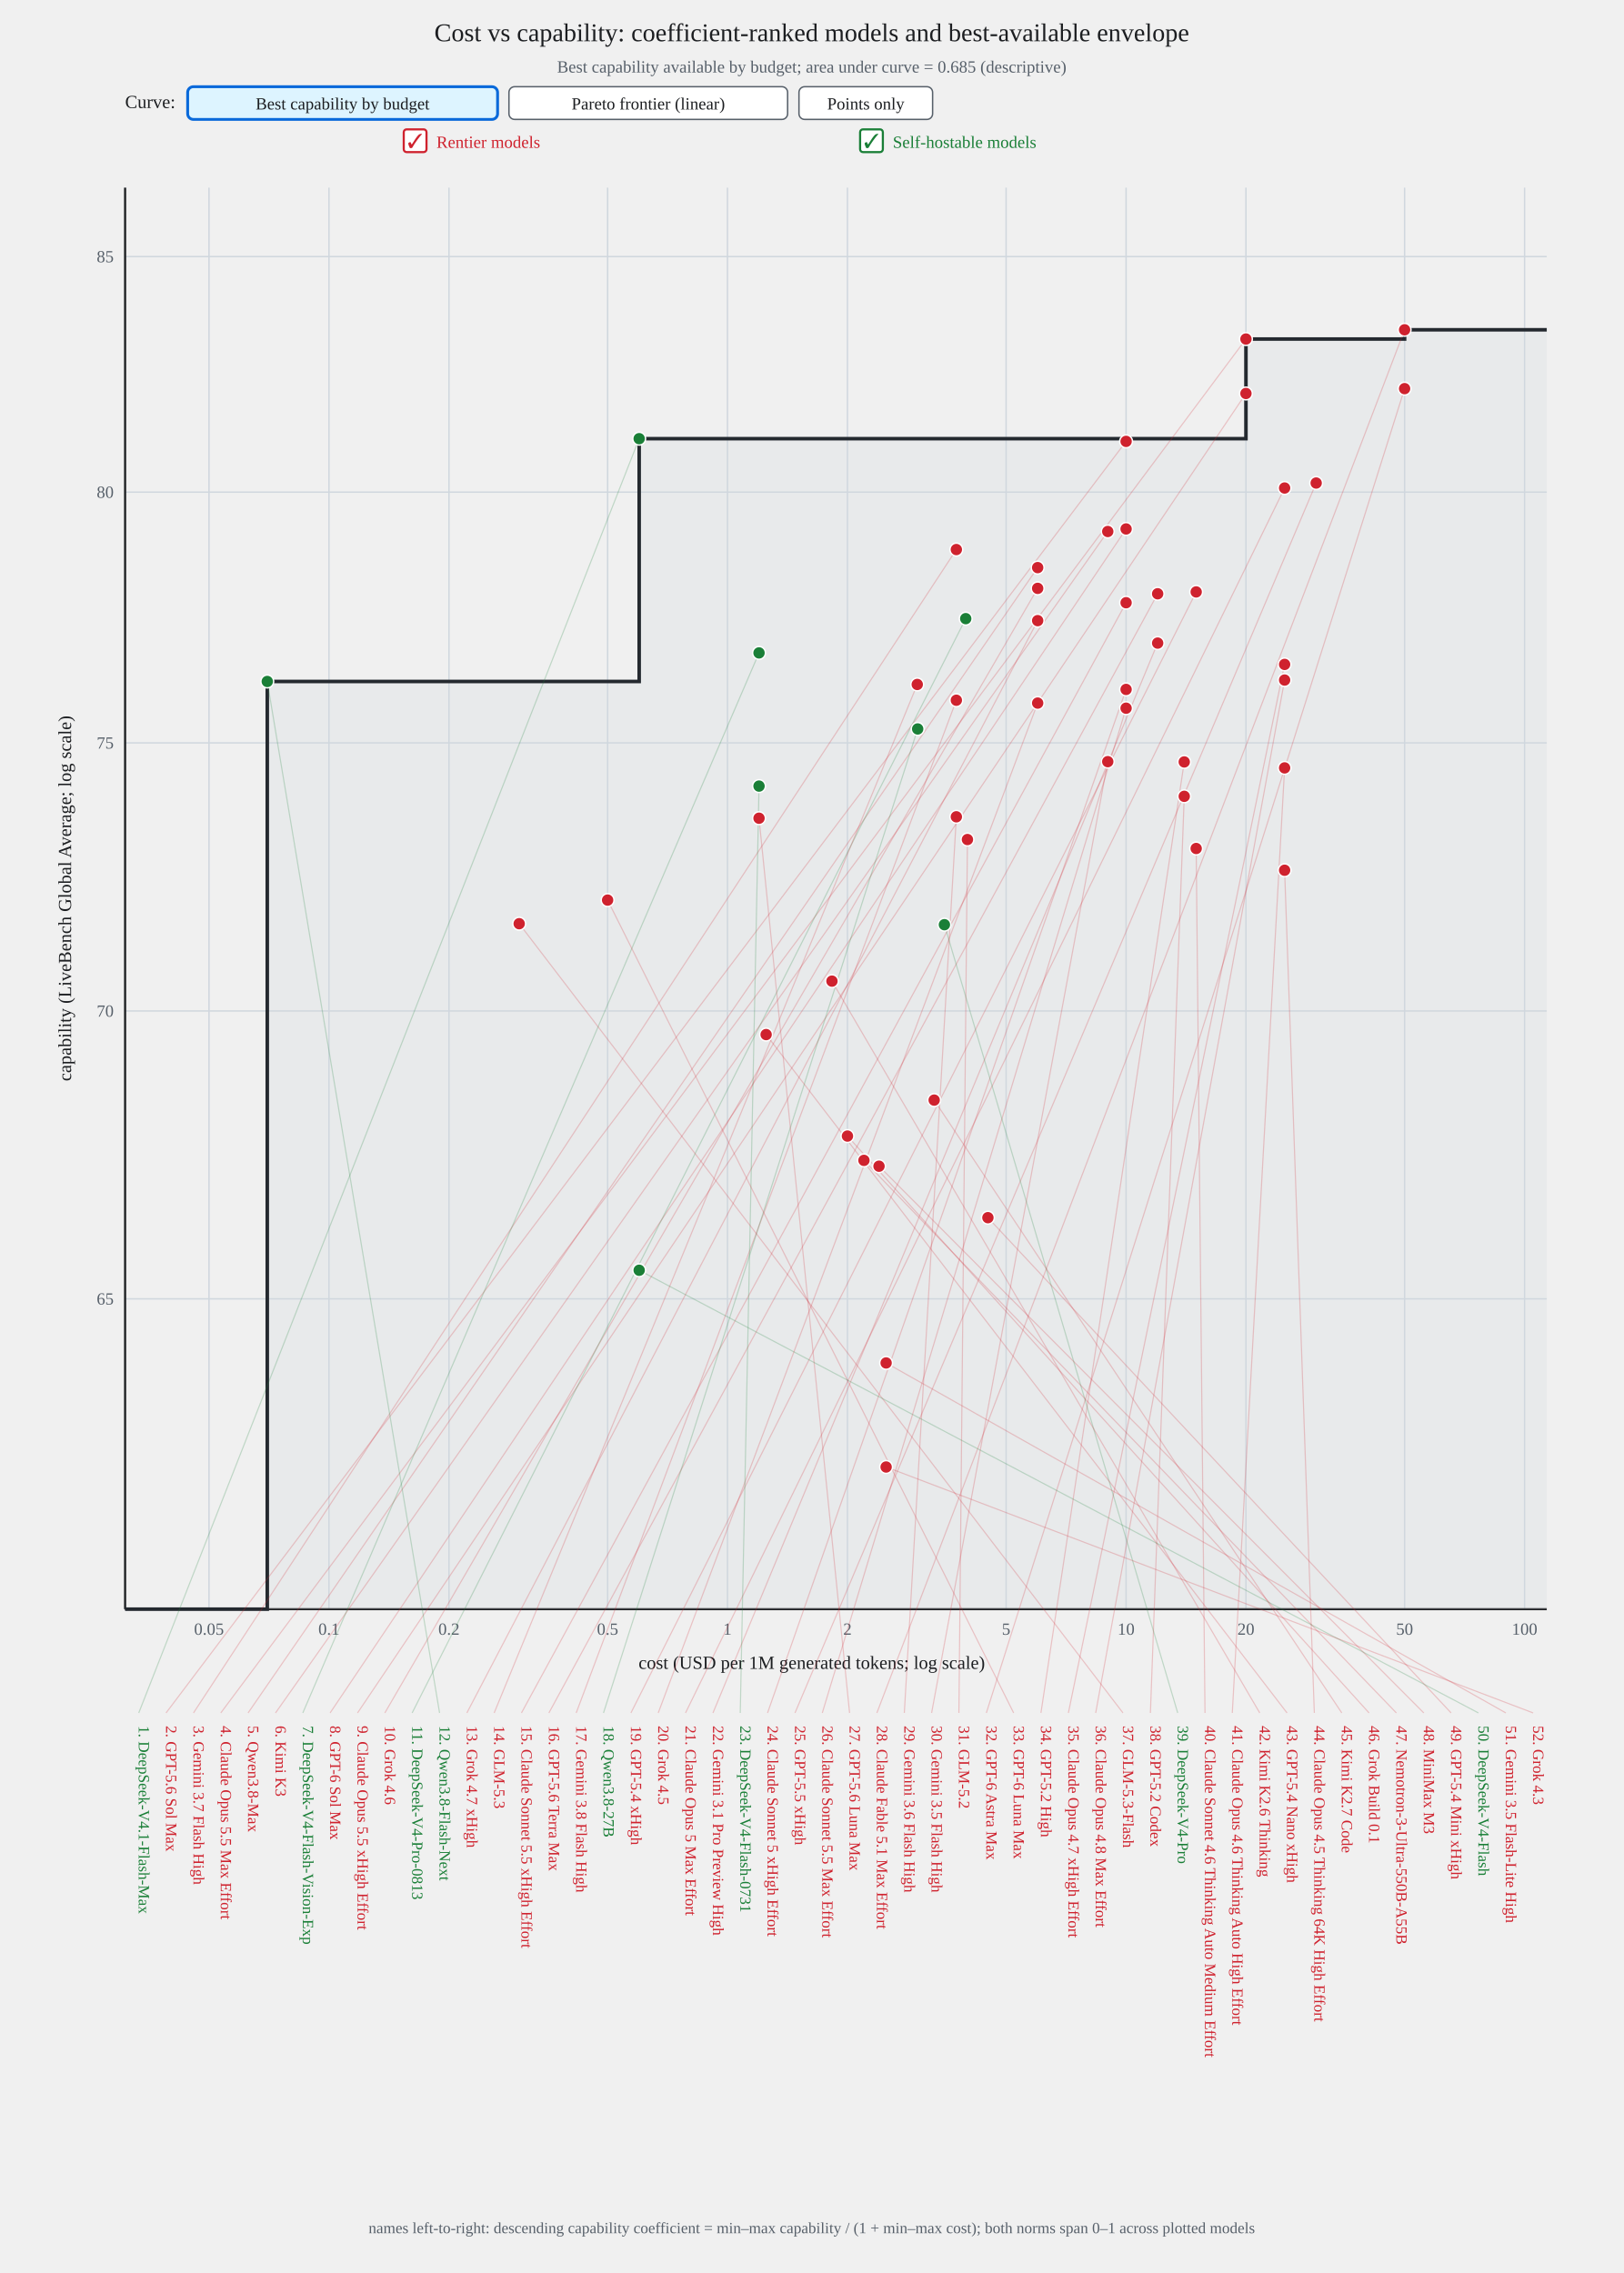
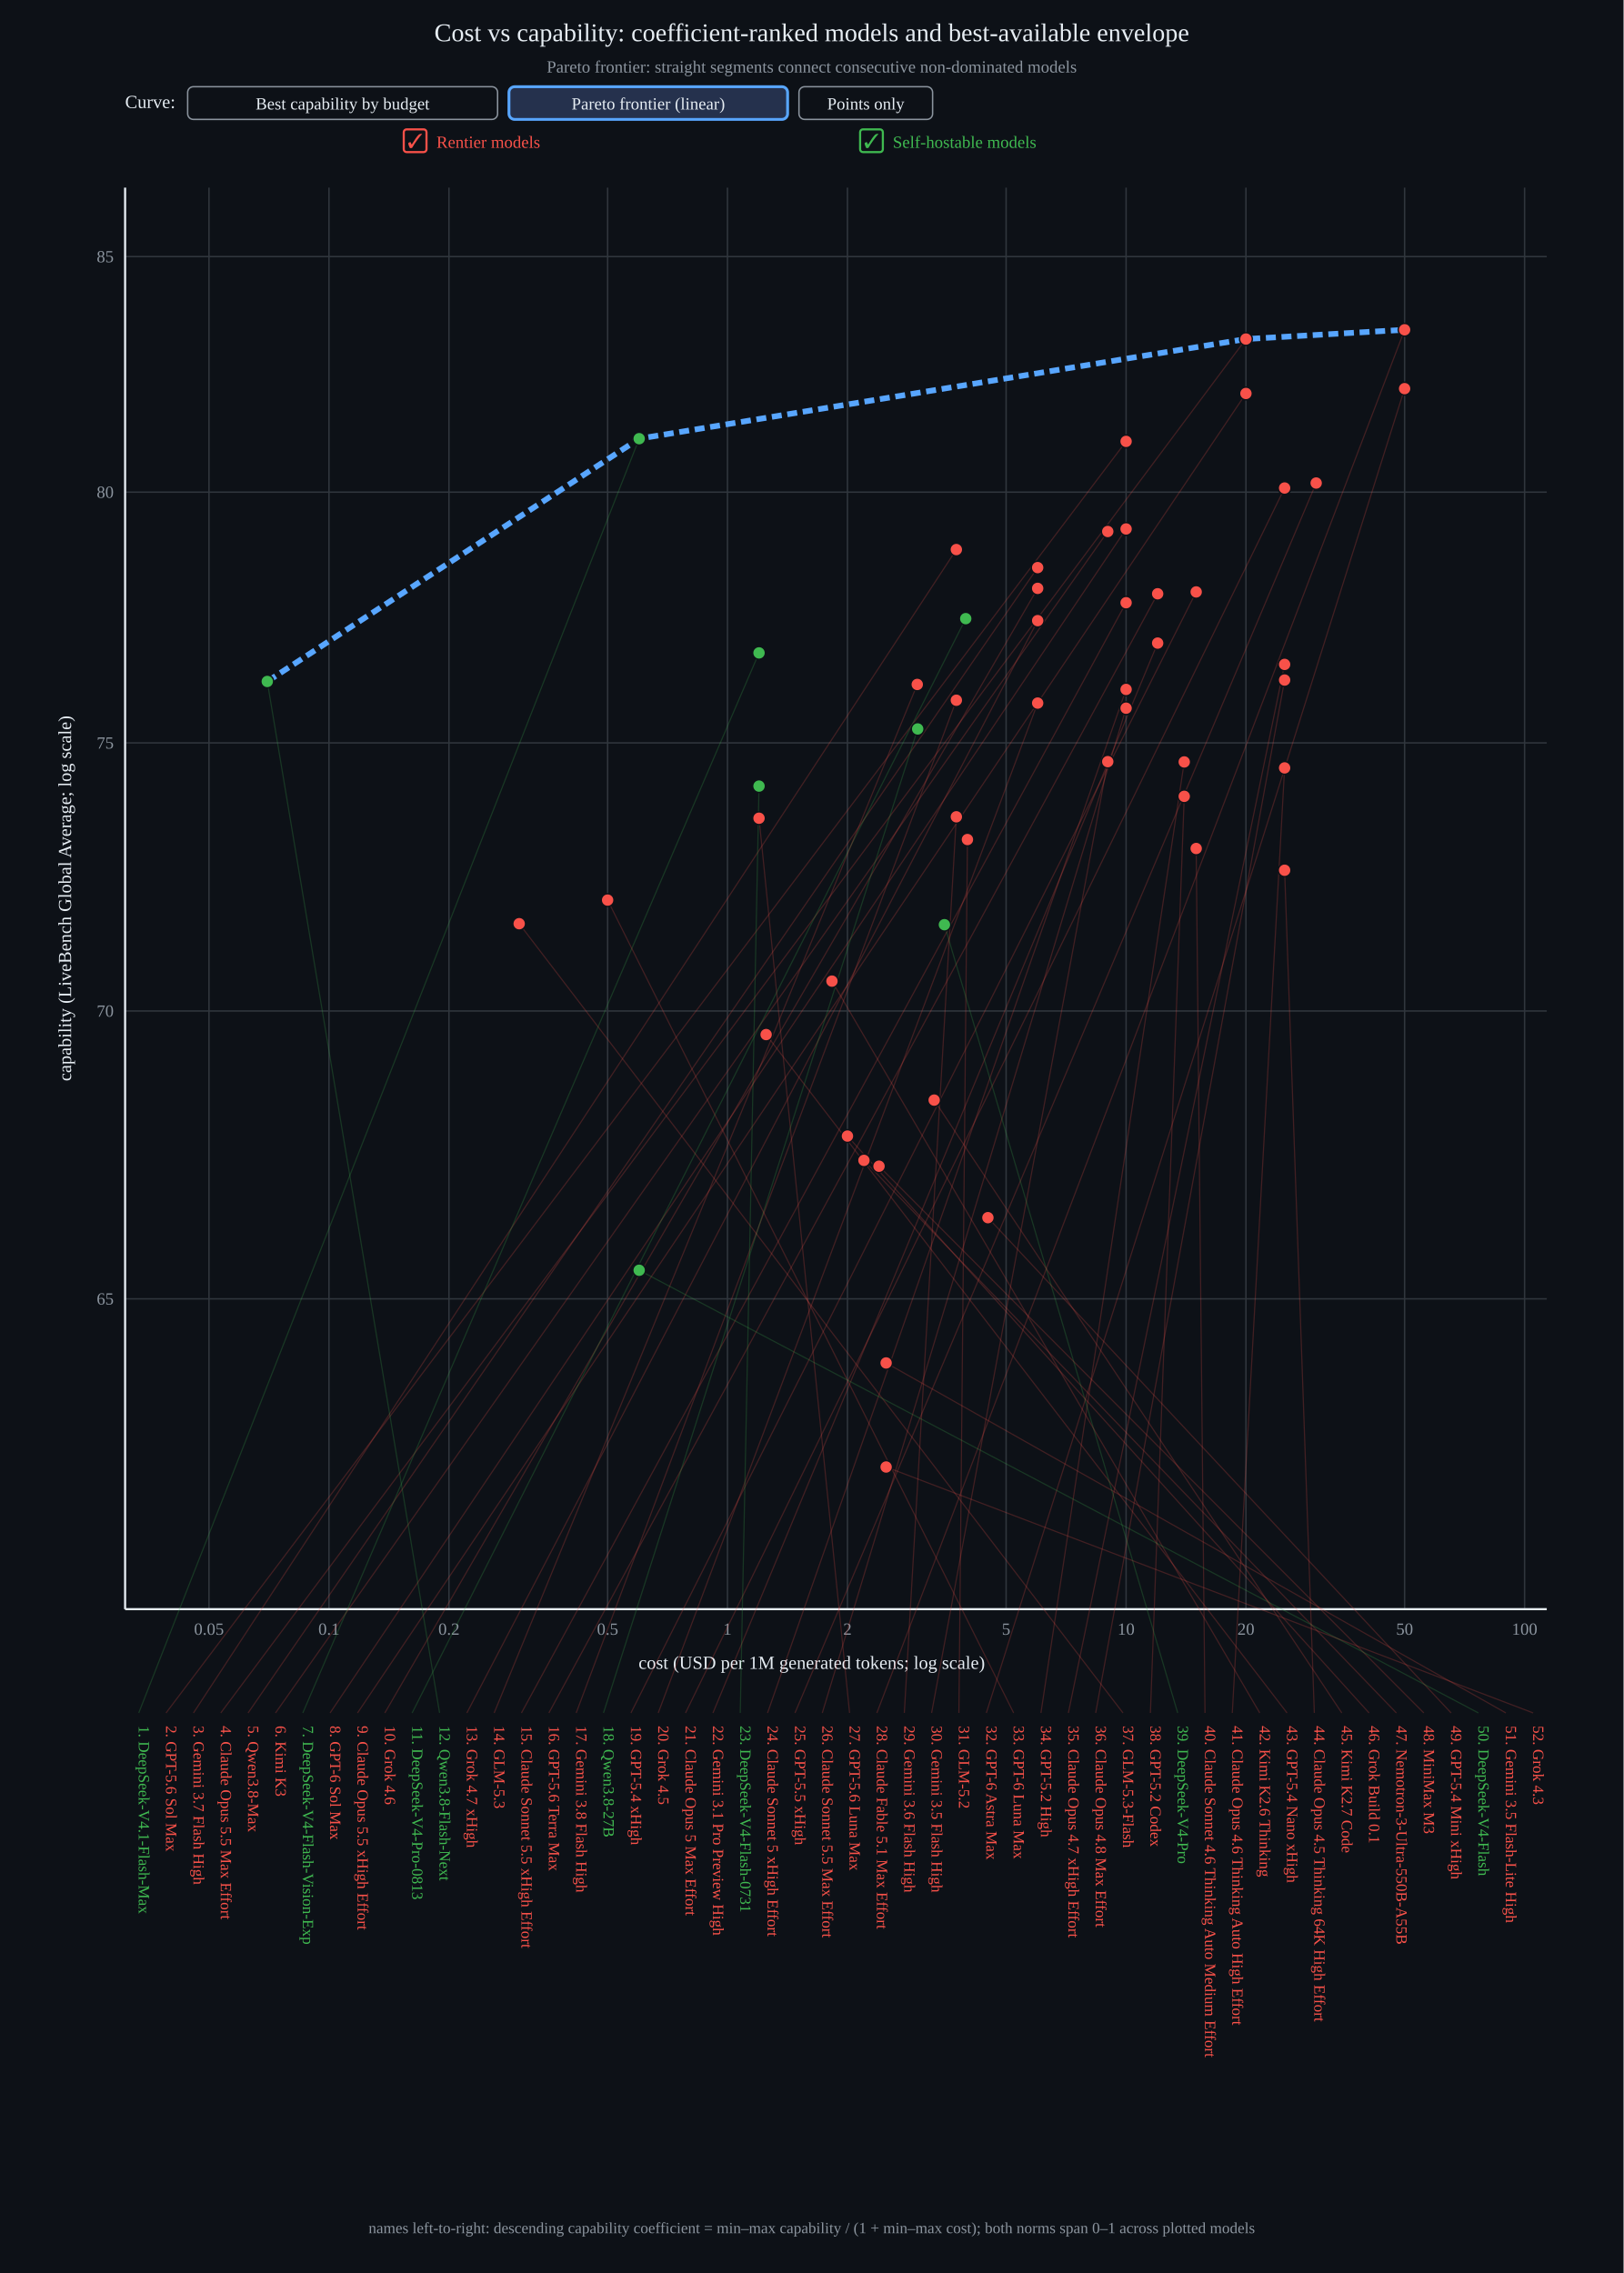
<svg xmlns="http://www.w3.org/2000/svg" viewBox="0 0 1142 1599" width="1142" height="1599" role="img" aria-label="Capability-coefficient-ranked scatter with ROC-style envelope and normalized area">
-   <style>.model{cursor:pointer;outline:none}.model-connector{stroke-width:.8;opacity:.23}.model-hit{stroke:transparent;stroke-width:16;pointer-events:stroke}.model-dot{stroke:#fff;stroke-width:1}.model-rentier .model-connector{stroke:#cf222e}.model-rentier .model-dot{fill:#cf222e}.model-rentier .model-label{fill:#cf222e}.model-open .model-connector{stroke:#1a7f37}.model-open .model-dot{fill:#1a7f37}.model-open .model-label{fill:#1a7f37}.model:hover .model-connector,.model:focus .model-connector{stroke-width:2.5;opacity:1}.model:hover .model-dot,.model:focus .model-dot{stroke-width:3}.model:hover .model-label,.model:focus .model-label{font-weight:700}.filter-control{cursor:pointer;outline:none}.filter-control:focus .filter-box{stroke:#0969da;stroke-width:2}.curve-control{cursor:pointer;outline:none}.curve-button{fill:#fff;stroke:#57606a;stroke-width:1}.curve-control.active .curve-button{fill:#ddf4ff;stroke:#0969da;stroke-width:2}.curve-control:focus .curve-button{stroke:#0969da;stroke-width:2}</style>
-   <text x="571.0" y="29" text-anchor="middle" font-size="18" fill="#1c1e21">Cost vs capability: coefficient-ranked models and best-available envelope</text>
-   <text x="571.0" y="51" text-anchor="middle" font-size="12" fill="#57606a" id="curve-description" data-budget-description="Best capability available by budget; area under curve = 0.685 (descriptive)">Best capability available by budget; area under curve = 0.685 (descriptive)</text>
-   <text x="88" y="76" font-size="13" fill="#1c1e21">Curve:</text>
-   <g id="curve-control-budget-step" class="curve-control active" data-curve="budget-step" role="radio" aria-checked="true" tabindex="0">
+   <rect id="svg-canvas-bg" x="0" y="0" width="1142" height="1599" fill="#0d1117" pointer-events="none" />
+   <style>.model{cursor:pointer;outline:none}.model-connector{stroke-width:.8;opacity:.23}.model-hit{stroke:transparent;stroke-width:16;pointer-events:stroke}.model-dot{stroke:#0d1117;stroke-width:1}.model-rentier .model-connector{stroke:#f85149}.model-rentier .model-dot{fill:#f85149}.model-rentier .model-label{fill:#f85149}.model-open .model-connector{stroke:#3fb950}.model-open .model-dot{fill:#3fb950}.model-open .model-label{fill:#3fb950}.model:hover .model-connector,.model:focus .model-connector{stroke-width:2.5;opacity:1}.model:hover .model-dot,.model:focus .model-dot{stroke-width:3}.model:hover .model-label,.model:focus .model-label{font-weight:700}.filter-control{cursor:pointer;outline:none}.filter-control:focus .filter-box{stroke:#58a6ff;stroke-width:2}.curve-control{cursor:pointer;outline:none}.curve-button{fill:#0d1117;stroke:#8b949e;stroke-width:1}.curve-control.active .curve-button{fill:#25314d;stroke:#58a6ff;stroke-width:2}.curve-control:focus .curve-button{stroke:#58a6ff;stroke-width:2}</style>
+   <text x="571.0" y="29" text-anchor="middle" font-size="18" fill="#e6edf3">Cost vs capability: coefficient-ranked models and best-available envelope</text>
+   <text x="571.0" y="51" text-anchor="middle" font-size="12" fill="#8b949e" id="curve-description" data-budget-description="Best capability available by budget; area under curve = 0.685 (descriptive)">Pareto frontier: straight segments connect consecutive non-dominated models</text>
+   <text x="88" y="76" font-size="13" fill="#e6edf3">Curve:</text>
+   <g id="curve-control-budget-step" class="curve-control" data-curve="budget-step" role="radio" aria-checked="false" tabindex="0">
    <rect class="curve-button" x="132" y="61" width="218" height="23" rx="4" />
-     <text x="241" y="77" text-anchor="middle" font-size="12" fill="#1c1e21">Best capability by budget</text>
-   </g>
-   <g id="curve-control-frontier-linear" class="curve-control" data-curve="frontier-linear" role="radio" aria-checked="false" tabindex="0">
+     <text x="241" y="77" text-anchor="middle" font-size="12" fill="#e6edf3">Best capability by budget</text>
+   </g>
+   <g id="curve-control-frontier-linear" class="curve-control active" data-curve="frontier-linear" role="radio" aria-checked="true" tabindex="0">
    <rect class="curve-button" x="358" y="61" width="196" height="23" rx="4" />
-     <text x="456" y="77" text-anchor="middle" font-size="12" fill="#1c1e21">Pareto frontier (linear)</text>
+     <text x="456" y="77" text-anchor="middle" font-size="12" fill="#e6edf3">Pareto frontier (linear)</text>
  </g>
  <g id="curve-control-none" class="curve-control" data-curve="none" role="radio" aria-checked="false" tabindex="0">
    <rect class="curve-button" x="562" y="61" width="94" height="23" rx="4" />
-     <text x="609" y="77" text-anchor="middle" font-size="12" fill="#1c1e21">Points only</text>
+     <text x="609" y="77" text-anchor="middle" font-size="12" fill="#e6edf3">Points only</text>
  </g>
  <g id="filter-rentier" class="filter-control" data-filter="rentier" role="checkbox" aria-label="Show rentier models" aria-checked="true" tabindex="0">
-     <rect class="filter-box" x="284" y="91" width="16" height="16" rx="2" fill="#fff" stroke="#cf222e" stroke-width="1.5" />
-     <text id="filter-rentier-mark" x="292" y="104" text-anchor="middle" font-size="14" fill="#cf222e">✓</text>
-     <text x="307" y="104" font-size="12" fill="#cf222e">Rentier models</text>
+     <rect class="filter-box" x="284" y="91" width="16" height="16" rx="2" fill="#0d1117" stroke="#f85149" stroke-width="1.5" />
+     <text id="filter-rentier-mark" x="292" y="104" text-anchor="middle" font-size="14" fill="#f85149">✓</text>
+     <text x="307" y="104" font-size="12" fill="#f85149">Rentier models</text>
  </g>
  <g id="filter-open" class="filter-control" data-filter="open" role="checkbox" aria-label="Show open self-hostable models" aria-checked="true" tabindex="0">
-     <rect class="filter-box" x="605" y="91" width="16" height="16" rx="2" fill="#fff" stroke="#1a7f37" stroke-width="1.5" />
-     <text id="filter-open-mark" x="613" y="104" text-anchor="middle" font-size="14" fill="#1a7f37">✓</text>
-     <text x="628" y="104" font-size="12" fill="#1a7f37">Self-hostable models</text>
-   </g>
-   <line x1="147.0" y1="132" x2="147.0" y2="1132" stroke="#d0d7de" stroke-width="1" />
-   <text x="147.0" y="1150" text-anchor="middle" font-size="12" fill="#57606a">0.05</text>
-   <line x1="231.4" y1="132" x2="231.4" y2="1132" stroke="#d0d7de" stroke-width="1" />
-   <text x="231.4" y="1150" text-anchor="middle" font-size="12" fill="#57606a">0.1</text>
-   <line x1="315.8" y1="132" x2="315.8" y2="1132" stroke="#d0d7de" stroke-width="1" />
-   <text x="315.8" y="1150" text-anchor="middle" font-size="12" fill="#57606a">0.2</text>
-   <line x1="427.4" y1="132" x2="427.4" y2="1132" stroke="#d0d7de" stroke-width="1" />
-   <text x="427.4" y="1150" text-anchor="middle" font-size="12" fill="#57606a">0.5</text>
-   <line x1="511.7" y1="132" x2="511.7" y2="1132" stroke="#d0d7de" stroke-width="1" />
-   <text x="511.7" y="1150" text-anchor="middle" font-size="12" fill="#57606a">1</text>
-   <line x1="596.1" y1="132" x2="596.1" y2="1132" stroke="#d0d7de" stroke-width="1" />
-   <text x="596.1" y="1150" text-anchor="middle" font-size="12" fill="#57606a">2</text>
-   <line x1="707.7" y1="132" x2="707.7" y2="1132" stroke="#d0d7de" stroke-width="1" />
-   <text x="707.7" y="1150" text-anchor="middle" font-size="12" fill="#57606a">5</text>
-   <line x1="792.1" y1="132" x2="792.1" y2="1132" stroke="#d0d7de" stroke-width="1" />
-   <text x="792.1" y="1150" text-anchor="middle" font-size="12" fill="#57606a">10</text>
-   <line x1="876.4" y1="132" x2="876.4" y2="1132" stroke="#d0d7de" stroke-width="1" />
-   <text x="876.4" y="1150" text-anchor="middle" font-size="12" fill="#57606a">20</text>
-   <line x1="988.0" y1="132" x2="988.0" y2="1132" stroke="#d0d7de" stroke-width="1" />
-   <text x="988.0" y="1150" text-anchor="middle" font-size="12" fill="#57606a">50</text>
-   <line x1="1072.4" y1="132" x2="1072.4" y2="1132" stroke="#d0d7de" stroke-width="1" />
-   <text x="1072.4" y="1150" text-anchor="middle" font-size="12" fill="#57606a">100</text>
-   <line x1="88" y1="913.7" x2="1088" y2="913.7" stroke="#d0d7de" stroke-width="1" />
-   <text x="80" y="917.7" text-anchor="end" font-size="12" fill="#57606a">65</text>
-   <line x1="88" y1="711.2" x2="1088" y2="711.2" stroke="#d0d7de" stroke-width="1" />
-   <text x="80" y="715.2" text-anchor="end" font-size="12" fill="#57606a">70</text>
-   <line x1="88" y1="522.6" x2="1088" y2="522.6" stroke="#d0d7de" stroke-width="1" />
-   <text x="80" y="526.6" text-anchor="end" font-size="12" fill="#57606a">75</text>
-   <line x1="88" y1="346.2" x2="1088" y2="346.2" stroke="#d0d7de" stroke-width="1" />
-   <text x="80" y="350.2" text-anchor="end" font-size="12" fill="#57606a">80</text>
-   <line x1="88" y1="180.5" x2="1088" y2="180.5" stroke="#d0d7de" stroke-width="1" />
-   <text x="80" y="184.5" text-anchor="end" font-size="12" fill="#57606a">85</text>
-   <line x1="88" y1="1132" x2="1088" y2="1132" stroke="#1c1e21" stroke-width="1.5" />
-   <line x1="88" y1="132" x2="88" y2="1132" stroke="#1c1e21" stroke-width="1.5" />
-   <text x="571.0" y="1174" text-anchor="middle" font-size="13" fill="#1c1e21">cost (USD per 1M generated tokens; log scale)</text>
-   <text x="50" y="632.0" text-anchor="middle" font-size="13" fill="#1c1e21" transform="rotate(-90 50 632.0)">capability (LiveBench Global Average; log scale)</text>
-   <g id="curve-budget-step" class="curve">
-     <path d="M 88.0,1132.0 H 188.0 V 479.4 H 449.6 V 308.6 H 876.4 V 238.5 H 988.0 V 232.0 H 1088.0 V 1132.0 Z" fill="#d0d7de" opacity="0.23" />
-     <path d="M 88.0,1132.0 H 188.0 V 479.4 H 449.6 V 308.6 H 876.4 V 238.5 H 988.0 V 232.0 H 1088.0" fill="none" stroke="#24292f" stroke-width="2.5" />
-   </g>
-   <path id="curve-frontier-linear" class="curve" d="M 188.0,479.4 L 449.6,308.6 L 876.4,238.5 L 988.0,232.0" fill="none" stroke="#24292f" stroke-width="2.5" stroke-dasharray="7 4" style="display:none" />
+     <rect class="filter-box" x="605" y="91" width="16" height="16" rx="2" fill="#0d1117" stroke="#3fb950" stroke-width="1.5" />
+     <text id="filter-open-mark" x="613" y="104" text-anchor="middle" font-size="14" fill="#3fb950">✓</text>
+     <text x="628" y="104" font-size="12" fill="#3fb950">Self-hostable models</text>
+   </g>
+   <line x1="147.0" y1="132" x2="147.0" y2="1132" stroke="#30363d" stroke-width="1" />
+   <text x="147.0" y="1150" text-anchor="middle" font-size="12" fill="#8b949e">0.05</text>
+   <line x1="231.4" y1="132" x2="231.4" y2="1132" stroke="#30363d" stroke-width="1" />
+   <text x="231.4" y="1150" text-anchor="middle" font-size="12" fill="#8b949e">0.1</text>
+   <line x1="315.8" y1="132" x2="315.8" y2="1132" stroke="#30363d" stroke-width="1" />
+   <text x="315.8" y="1150" text-anchor="middle" font-size="12" fill="#8b949e">0.2</text>
+   <line x1="427.4" y1="132" x2="427.4" y2="1132" stroke="#30363d" stroke-width="1" />
+   <text x="427.4" y="1150" text-anchor="middle" font-size="12" fill="#8b949e">0.5</text>
+   <line x1="511.7" y1="132" x2="511.7" y2="1132" stroke="#30363d" stroke-width="1" />
+   <text x="511.7" y="1150" text-anchor="middle" font-size="12" fill="#8b949e">1</text>
+   <line x1="596.1" y1="132" x2="596.1" y2="1132" stroke="#30363d" stroke-width="1" />
+   <text x="596.1" y="1150" text-anchor="middle" font-size="12" fill="#8b949e">2</text>
+   <line x1="707.7" y1="132" x2="707.7" y2="1132" stroke="#30363d" stroke-width="1" />
+   <text x="707.7" y="1150" text-anchor="middle" font-size="12" fill="#8b949e">5</text>
+   <line x1="792.1" y1="132" x2="792.1" y2="1132" stroke="#30363d" stroke-width="1" />
+   <text x="792.1" y="1150" text-anchor="middle" font-size="12" fill="#8b949e">10</text>
+   <line x1="876.4" y1="132" x2="876.4" y2="1132" stroke="#30363d" stroke-width="1" />
+   <text x="876.4" y="1150" text-anchor="middle" font-size="12" fill="#8b949e">20</text>
+   <line x1="988.0" y1="132" x2="988.0" y2="1132" stroke="#30363d" stroke-width="1" />
+   <text x="988.0" y="1150" text-anchor="middle" font-size="12" fill="#8b949e">50</text>
+   <line x1="1072.4" y1="132" x2="1072.4" y2="1132" stroke="#30363d" stroke-width="1" />
+   <text x="1072.4" y="1150" text-anchor="middle" font-size="12" fill="#8b949e">100</text>
+   <line x1="88" y1="913.7" x2="1088" y2="913.7" stroke="#30363d" stroke-width="1" />
+   <text x="80" y="917.7" text-anchor="end" font-size="12" fill="#8b949e">65</text>
+   <line x1="88" y1="711.2" x2="1088" y2="711.2" stroke="#30363d" stroke-width="1" />
+   <text x="80" y="715.2" text-anchor="end" font-size="12" fill="#8b949e">70</text>
+   <line x1="88" y1="522.6" x2="1088" y2="522.6" stroke="#30363d" stroke-width="1" />
+   <text x="80" y="526.6" text-anchor="end" font-size="12" fill="#8b949e">75</text>
+   <line x1="88" y1="346.2" x2="1088" y2="346.2" stroke="#30363d" stroke-width="1" />
+   <text x="80" y="350.2" text-anchor="end" font-size="12" fill="#8b949e">80</text>
+   <line x1="88" y1="180.5" x2="1088" y2="180.5" stroke="#30363d" stroke-width="1" />
+   <text x="80" y="184.5" text-anchor="end" font-size="12" fill="#8b949e">85</text>
+   <line x1="88" y1="1132" x2="1088" y2="1132" stroke="#e6edf3" stroke-width="1.5" />
+   <line x1="88" y1="132" x2="88" y2="1132" stroke="#e6edf3" stroke-width="1.5" />
+   <text x="571.0" y="1174" text-anchor="middle" font-size="13" fill="#e6edf3">cost (USD per 1M generated tokens; log scale)</text>
+   <text x="50" y="632.0" text-anchor="middle" font-size="13" fill="#e6edf3" transform="rotate(-90 50 632.0)">capability (LiveBench Global Average; log scale)</text>
+   <g id="curve-budget-step" class="curve" style="display:none">
+     <path d="M 88.0,1132.0 H 188.0 V 479.4 H 449.6 V 308.6 H 876.4 V 238.5 H 988.0 V 232.0 H 1088.0 V 1132.0 Z" fill="#30363d" opacity="0.23" />
+     <path d="M 88.0,1132.0 H 188.0 V 479.4 H 449.6 V 308.6 H 876.4 V 238.5 H 988.0 V 232.0 H 1088.0" fill="none" stroke="#21262d" stroke-width="2.5" />
+   </g>
+   <path id="curve-frontier-linear" class="curve" d="M 188.0,479.4 L 449.6,308.6 L 876.4,238.5 L 988.0,232.0" fill="none" stroke="#58a6ff" stroke-width="4" stroke-dasharray="7 4" />
  <g class="model model-open" data-access="open" tabindex="0">
    <line class="model-connector" x1="449.6" y1="308.6" x2="97.6" y2="1205" />
    <line class="model-hit" x1="449.6" y1="308.6" x2="97.6" y2="1205" />
    <circle class="model-dot" cx="449.6" cy="308.6" r="4.5" />
    <text class="model-label" x="97.6" y="1214" transform="rotate(90 97.6 1214)" font-size="11">1. DeepSeek-V4.1-Flash-Max</text>
  </g>
  <g class="model model-rentier" data-access="rentier" tabindex="0">
    <line class="model-connector" x1="792.1" y1="310.5" x2="116.8" y2="1205" />
    <line class="model-hit" x1="792.1" y1="310.5" x2="116.8" y2="1205" />
    <circle class="model-dot" cx="792.1" cy="310.5" r="4.5" />
    <text class="model-label" x="116.8" y="1214" transform="rotate(90 116.8 1214)" font-size="11">2. GPT-5.6 Sol Max</text>
  </g>
  <g class="model model-rentier" data-access="rentier" tabindex="0">
    <line class="model-connector" x1="672.7" y1="386.6" x2="136.1" y2="1205" />
    <line class="model-hit" x1="672.7" y1="386.6" x2="136.1" y2="1205" />
    <circle class="model-dot" cx="672.7" cy="386.6" r="4.5" />
    <text class="model-label" x="136.1" y="1214" transform="rotate(90 136.1 1214)" font-size="11">3. Gemini 3.7 Flash High</text>
  </g>
  <g class="model model-rentier" data-access="rentier" tabindex="0">
    <line class="model-connector" x1="876.4" y1="238.5" x2="155.3" y2="1205" />
    <line class="model-hit" x1="876.4" y1="238.5" x2="155.3" y2="1205" />
    <circle class="model-dot" cx="876.4" cy="238.5" r="4.5" />
    <text class="model-label" x="155.3" y="1214" transform="rotate(90 155.3 1214)" font-size="11">4. Claude Opus 5.5 Max Effort</text>
  </g>
  <g class="model model-rentier" data-access="rentier" tabindex="0">
    <line class="model-connector" x1="729.9" y1="399.3" x2="174.5" y2="1205" />
    <line class="model-hit" x1="729.9" y1="399.3" x2="174.5" y2="1205" />
    <circle class="model-dot" cx="729.9" cy="399.3" r="4.5" />
    <text class="model-label" x="174.5" y="1214" transform="rotate(90 174.5 1214)" font-size="11">5. Qwen3.8-Max</text>
  </g>
  <g class="model model-rentier" data-access="rentier" tabindex="0">
    <line class="model-connector" x1="779.2" y1="373.9" x2="193.8" y2="1205" />
    <line class="model-hit" x1="779.2" y1="373.9" x2="193.8" y2="1205" />
    <circle class="model-dot" cx="779.2" cy="373.9" r="4.5" />
    <text class="model-label" x="193.8" y="1214" transform="rotate(90 193.8 1214)" font-size="11">6. Kimi K3</text>
  </g>
  <g class="model model-open" data-access="open" tabindex="0">
    <line class="model-connector" x1="533.9" y1="459.3" x2="213.0" y2="1205" />
    <line class="model-hit" x1="533.9" y1="459.3" x2="213.0" y2="1205" />
    <circle class="model-dot" cx="533.9" cy="459.3" r="4.5" />
    <text class="model-label" x="213.0" y="1214" transform="rotate(90 213.0 1214)" font-size="11">7. DeepSeek-V4-Flash-Vision-Exp</text>
  </g>
  <g class="model model-rentier" data-access="rentier" tabindex="0">
    <line class="model-connector" x1="792.1" y1="372.1" x2="232.2" y2="1205" />
    <line class="model-hit" x1="792.1" y1="372.1" x2="232.2" y2="1205" />
    <circle class="model-dot" cx="792.1" cy="372.1" r="4.5" />
    <text class="model-label" x="232.2" y="1214" transform="rotate(90 232.2 1214)" font-size="11">8. GPT-6 Sol Max</text>
  </g>
  <g class="model model-rentier" data-access="rentier" tabindex="0">
    <line class="model-connector" x1="876.4" y1="276.8" x2="251.5" y2="1205" />
    <line class="model-hit" x1="876.4" y1="276.8" x2="251.5" y2="1205" />
    <circle class="model-dot" cx="876.4" cy="276.8" r="4.5" />
    <text class="model-label" x="251.5" y="1214" transform="rotate(90 251.5 1214)" font-size="11">9. Claude Opus 5.5 xHigh Effort</text>
  </g>
  <g class="model model-rentier" data-access="rentier" tabindex="0">
    <line class="model-connector" x1="729.9" y1="413.9" x2="270.7" y2="1205" />
    <line class="model-hit" x1="729.9" y1="413.9" x2="270.7" y2="1205" />
    <circle class="model-dot" cx="729.9" cy="413.9" r="4.5" />
    <text class="model-label" x="270.7" y="1214" transform="rotate(90 270.7 1214)" font-size="11">10. Grok 4.6</text>
  </g>
  <g class="model model-open" data-access="open" tabindex="0">
    <line class="model-connector" x1="679.3" y1="435.2" x2="289.9" y2="1205" />
    <line class="model-hit" x1="679.3" y1="435.2" x2="289.9" y2="1205" />
    <circle class="model-dot" cx="679.3" cy="435.2" r="4.5" />
    <text class="model-label" x="289.9" y="1214" transform="rotate(90 289.9 1214)" font-size="11">11. DeepSeek-V4-Pro-0813</text>
  </g>
  <g class="model model-open" data-access="open" tabindex="0">
    <line class="model-connector" x1="188.0" y1="479.4" x2="309.2" y2="1205" />
    <line class="model-hit" x1="188.0" y1="479.4" x2="309.2" y2="1205" />
    <circle class="model-dot" cx="188.0" cy="479.4" r="4.5" />
    <text class="model-label" x="309.2" y="1214" transform="rotate(90 309.2 1214)" font-size="11">12. Qwen3.8-Flash-Next</text>
  </g>
  <g class="model model-rentier" data-access="rentier" tabindex="0">
    <line class="model-connector" x1="729.9" y1="436.6" x2="328.4" y2="1205" />
    <line class="model-hit" x1="729.9" y1="436.6" x2="328.4" y2="1205" />
    <circle class="model-dot" cx="729.9" cy="436.6" r="4.5" />
    <text class="model-label" x="328.4" y="1214" transform="rotate(90 328.4 1214)" font-size="11">13. Grok 4.7 xHigh</text>
  </g>
  <g class="model model-rentier" data-access="rentier" tabindex="0">
    <line class="model-connector" x1="645.2" y1="481.5" x2="347.6" y2="1205" />
    <line class="model-hit" x1="645.2" y1="481.5" x2="347.6" y2="1205" />
    <circle class="model-dot" cx="645.2" cy="481.5" r="4.5" />
    <text class="model-label" x="347.6" y="1214" transform="rotate(90 347.6 1214)" font-size="11">14. GLM-5.3</text>
  </g>
  <g class="model model-rentier" data-access="rentier" tabindex="0">
    <line class="model-connector" x1="792.1" y1="424.0" x2="366.8" y2="1205" />
    <line class="model-hit" x1="792.1" y1="424.0" x2="366.8" y2="1205" />
    <circle class="model-dot" cx="792.1" cy="424.0" r="4.5" />
    <text class="model-label" x="366.8" y="1214" transform="rotate(90 366.8 1214)" font-size="11">15. Claude Sonnet 5.5 xHigh Effort</text>
  </g>
  <g class="model model-rentier" data-access="rentier" tabindex="0">
    <line class="model-connector" x1="814.3" y1="417.7" x2="386.1" y2="1205" />
    <line class="model-hit" x1="814.3" y1="417.7" x2="386.1" y2="1205" />
    <circle class="model-dot" cx="814.3" cy="417.7" r="4.5" />
    <text class="model-label" x="386.1" y="1214" transform="rotate(90 386.1 1214)" font-size="11">16. GPT-5.6 Terra Max</text>
  </g>
  <g class="model model-rentier" data-access="rentier" tabindex="0">
    <line class="model-connector" x1="672.7" y1="492.6" x2="405.3" y2="1205" />
    <line class="model-hit" x1="672.7" y1="492.6" x2="405.3" y2="1205" />
    <circle class="model-dot" cx="672.7" cy="492.6" r="4.5" />
    <text class="model-label" x="405.3" y="1214" transform="rotate(90 405.3 1214)" font-size="11">17. Gemini 3.8 Flash High</text>
  </g>
  <g class="model model-open" data-access="open" tabindex="0">
    <line class="model-connector" x1="645.5" y1="512.8" x2="424.5" y2="1205" />
    <line class="model-hit" x1="645.5" y1="512.8" x2="424.5" y2="1205" />
    <circle class="model-dot" cx="645.5" cy="512.8" r="4.5" />
    <text class="model-label" x="424.5" y="1214" transform="rotate(90 424.5 1214)" font-size="11">18. Qwen3.8-27B</text>
  </g>
  <g class="model model-rentier" data-access="rentier" tabindex="0">
    <line class="model-connector" x1="841.4" y1="416.4" x2="443.8" y2="1205" />
    <line class="model-hit" x1="841.4" y1="416.4" x2="443.8" y2="1205" />
    <circle class="model-dot" cx="841.4" cy="416.4" r="4.5" />
    <text class="model-label" x="443.8" y="1214" transform="rotate(90 443.8 1214)" font-size="11">19. GPT-5.4 xHigh</text>
  </g>
  <g class="model model-rentier" data-access="rentier" tabindex="0">
    <line class="model-connector" x1="729.9" y1="494.6" x2="463.0" y2="1205" />
    <line class="model-hit" x1="729.9" y1="494.6" x2="463.0" y2="1205" />
    <circle class="model-dot" cx="729.9" cy="494.6" r="4.5" />
    <text class="model-label" x="463.0" y="1214" transform="rotate(90 463.0 1214)" font-size="11">20. Grok 4.5</text>
  </g>
  <g class="model model-rentier" data-access="rentier" tabindex="0">
    <line class="model-connector" x1="903.6" y1="343.3" x2="482.2" y2="1205" />
    <line class="model-hit" x1="903.6" y1="343.3" x2="482.2" y2="1205" />
    <circle class="model-dot" cx="903.6" cy="343.3" r="4.5" />
    <text class="model-label" x="482.2" y="1214" transform="rotate(90 482.2 1214)" font-size="11">21. Claude Opus 5 Max Effort</text>
  </g>
  <g class="model model-rentier" data-access="rentier" tabindex="0">
    <line class="model-connector" x1="814.3" y1="452.4" x2="501.5" y2="1205" />
    <line class="model-hit" x1="814.3" y1="452.4" x2="501.5" y2="1205" />
    <circle class="model-dot" cx="814.3" cy="452.4" r="4.5" />
    <text class="model-label" x="501.5" y="1214" transform="rotate(90 501.5 1214)" font-size="11">22. Gemini 3.1 Pro Preview High</text>
  </g>
  <g class="model model-open" data-access="open" tabindex="0">
    <line class="model-connector" x1="533.9" y1="553.0" x2="520.7" y2="1205" />
    <line class="model-hit" x1="533.9" y1="553.0" x2="520.7" y2="1205" />
    <circle class="model-dot" cx="533.9" cy="553.0" r="4.5" />
    <text class="model-label" x="520.7" y="1214" transform="rotate(90 520.7 1214)" font-size="11">23. DeepSeek-V4-Flash-0731</text>
  </g>
  <g class="model model-rentier" data-access="rentier" tabindex="0">
    <line class="model-connector" x1="792.1" y1="485.0" x2="539.9" y2="1205" />
    <line class="model-hit" x1="792.1" y1="485.0" x2="539.9" y2="1205" />
    <circle class="model-dot" cx="792.1" cy="485.0" r="4.5" />
    <text class="model-label" x="539.9" y="1214" transform="rotate(90 539.9 1214)" font-size="11">24. Claude Sonnet 5 xHigh Effort</text>
  </g>
  <g class="model model-rentier" data-access="rentier" tabindex="0">
    <line class="model-connector" x1="925.8" y1="339.8" x2="559.2" y2="1205" />
    <line class="model-hit" x1="925.8" y1="339.8" x2="559.2" y2="1205" />
    <circle class="model-dot" cx="925.8" cy="339.8" r="4.5" />
    <text class="model-label" x="559.2" y="1214" transform="rotate(90 559.2 1214)" font-size="11">25. GPT-5.5 xHigh</text>
  </g>
  <g class="model model-rentier" data-access="rentier" tabindex="0">
    <line class="model-connector" x1="792.1" y1="498.2" x2="578.4" y2="1205" />
    <line class="model-hit" x1="792.1" y1="498.2" x2="578.4" y2="1205" />
    <circle class="model-dot" cx="792.1" cy="498.2" r="4.5" />
    <text class="model-label" x="578.4" y="1214" transform="rotate(90 578.4 1214)" font-size="11">26. Claude Sonnet 5.5 Max Effort</text>
  </g>
  <g class="model model-rentier" data-access="rentier" tabindex="0">
    <line class="model-connector" x1="533.9" y1="575.6" x2="597.6" y2="1205" />
    <line class="model-hit" x1="533.9" y1="575.6" x2="597.6" y2="1205" />
    <circle class="model-dot" cx="533.9" cy="575.6" r="4.5" />
    <text class="model-label" x="597.6" y="1214" transform="rotate(90 597.6 1214)" font-size="11">27. GPT-5.6 Luna Max</text>
  </g>
  <g class="model model-rentier" data-access="rentier" tabindex="0">
    <line class="model-connector" x1="988.0" y1="232.0" x2="616.8" y2="1205" />
    <line class="model-hit" x1="988.0" y1="232.0" x2="616.8" y2="1205" />
    <circle class="model-dot" cx="988.0" cy="232.0" r="4.5" />
    <text class="model-label" x="616.8" y="1214" transform="rotate(90 616.8 1214)" font-size="11">28. Claude Fable 5.1 Max Effort</text>
  </g>
  <g class="model model-rentier" data-access="rentier" tabindex="0">
    <line class="model-connector" x1="672.7" y1="574.6" x2="636.1" y2="1205" />
    <line class="model-hit" x1="672.7" y1="574.6" x2="636.1" y2="1205" />
    <circle class="model-dot" cx="672.7" cy="574.6" r="4.5" />
    <text class="model-label" x="636.1" y="1214" transform="rotate(90 636.1 1214)" font-size="11">29. Gemini 3.6 Flash High</text>
  </g>
  <g class="model model-rentier" data-access="rentier" tabindex="0">
    <line class="model-connector" x1="779.2" y1="535.8" x2="655.3" y2="1205" />
    <line class="model-hit" x1="779.2" y1="535.8" x2="655.3" y2="1205" />
    <circle class="model-dot" cx="779.2" cy="535.8" r="4.5" />
    <text class="model-label" x="655.3" y="1214" transform="rotate(90 655.3 1214)" font-size="11">30. Gemini 3.5 Flash High</text>
  </g>
  <g class="model model-rentier" data-access="rentier" tabindex="0">
    <line class="model-connector" x1="680.5" y1="590.6" x2="674.5" y2="1205" />
    <line class="model-hit" x1="680.5" y1="590.6" x2="674.5" y2="1205" />
    <circle class="model-dot" cx="680.5" cy="590.6" r="4.5" />
    <text class="model-label" x="674.5" y="1214" transform="rotate(90 674.5 1214)" font-size="11">31. GLM-5.2</text>
  </g>
  <g class="model model-rentier" data-access="rentier" tabindex="0">
    <line class="model-connector" x1="988.0" y1="273.4" x2="693.8" y2="1205" />
    <line class="model-hit" x1="988.0" y1="273.4" x2="693.8" y2="1205" />
    <circle class="model-dot" cx="988.0" cy="273.4" r="4.5" />
    <text class="model-label" x="693.8" y="1214" transform="rotate(90 693.8 1214)" font-size="11">32. GPT-6 Astra Max</text>
  </g>
  <g class="model model-rentier" data-access="rentier" tabindex="0">
    <line class="model-connector" x1="427.4" y1="633.2" x2="713.0" y2="1205" />
    <line class="model-hit" x1="427.4" y1="633.2" x2="713.0" y2="1205" />
    <circle class="model-dot" cx="427.4" cy="633.2" r="4.5" />
    <text class="model-label" x="713.0" y="1214" transform="rotate(90 713.0 1214)" font-size="11">33. GPT-6 Luna Max</text>
  </g>
  <g class="model model-rentier" data-access="rentier" tabindex="0">
    <line class="model-connector" x1="833.0" y1="536.0" x2="732.2" y2="1205" />
    <line class="model-hit" x1="833.0" y1="536.0" x2="732.2" y2="1205" />
    <circle class="model-dot" cx="833.0" cy="536.0" r="4.5" />
    <text class="model-label" x="732.2" y="1214" transform="rotate(90 732.2 1214)" font-size="11">34. GPT-5.2 High</text>
  </g>
  <g class="model model-rentier" data-access="rentier" tabindex="0">
    <line class="model-connector" x1="903.6" y1="467.4" x2="751.5" y2="1205" />
    <line class="model-hit" x1="903.6" y1="467.4" x2="751.5" y2="1205" />
    <circle class="model-dot" cx="903.6" cy="467.4" r="4.5" />
    <text class="model-label" x="751.5" y="1214" transform="rotate(90 751.5 1214)" font-size="11">35. Claude Opus 4.7 xHigh Effort</text>
  </g>
  <g class="model model-rentier" data-access="rentier" tabindex="0">
    <line class="model-connector" x1="903.6" y1="478.4" x2="770.7" y2="1205" />
    <line class="model-hit" x1="903.6" y1="478.4" x2="770.7" y2="1205" />
    <circle class="model-dot" cx="903.6" cy="478.4" r="4.5" />
    <text class="model-label" x="770.7" y="1214" transform="rotate(90 770.7 1214)" font-size="11">36. Claude Opus 4.8 Max Effort</text>
  </g>
  <g class="model model-rentier" data-access="rentier" tabindex="0">
    <line class="model-connector" x1="365.2" y1="649.8" x2="789.9" y2="1205" />
    <line class="model-hit" x1="365.2" y1="649.8" x2="789.9" y2="1205" />
    <circle class="model-dot" cx="365.2" cy="649.8" r="4.5" />
    <text class="model-label" x="789.9" y="1214" transform="rotate(90 789.9 1214)" font-size="11">37. GLM-5.3-Flash</text>
  </g>
  <g class="model model-rentier" data-access="rentier" tabindex="0">
    <line class="model-connector" x1="833.0" y1="560.2" x2="809.2" y2="1205" />
    <line class="model-hit" x1="833.0" y1="560.2" x2="809.2" y2="1205" />
    <circle class="model-dot" cx="833.0" cy="560.2" r="4.5" />
    <text class="model-label" x="809.2" y="1214" transform="rotate(90 809.2 1214)" font-size="11">38. GPT-5.2 Codex</text>
  </g>
  <g class="model model-open" data-access="open" tabindex="0">
    <line class="model-connector" x1="664.3" y1="650.5" x2="828.4" y2="1205" />
    <line class="model-hit" x1="664.3" y1="650.5" x2="828.4" y2="1205" />
    <circle class="model-dot" cx="664.3" cy="650.5" r="4.5" />
    <text class="model-label" x="828.4" y="1214" transform="rotate(90 828.4 1214)" font-size="11">39. DeepSeek-V4-Pro</text>
  </g>
  <g class="model model-rentier" data-access="rentier" tabindex="0">
    <line class="model-connector" x1="841.4" y1="596.9" x2="847.6" y2="1205" />
    <line class="model-hit" x1="841.4" y1="596.9" x2="847.6" y2="1205" />
    <circle class="model-dot" cx="841.4" cy="596.9" r="4.5" />
    <text class="model-label" x="847.6" y="1214" transform="rotate(90 847.6 1214)" font-size="11">40. Claude Sonnet 4.6 Thinking Auto Medium Effort</text>
  </g>
  <g class="model model-rentier" data-access="rentier" tabindex="0">
    <line class="model-connector" x1="903.6" y1="540.2" x2="866.8" y2="1205" />
    <line class="model-hit" x1="903.6" y1="540.2" x2="866.8" y2="1205" />
    <circle class="model-dot" cx="903.6" cy="540.2" r="4.5" />
    <text class="model-label" x="866.8" y="1214" transform="rotate(90 866.8 1214)" font-size="11">41. Claude Opus 4.6 Thinking Auto High Effort</text>
  </g>
  <g class="model model-rentier" data-access="rentier" tabindex="0">
    <line class="model-connector" x1="585.2" y1="690.2" x2="886.1" y2="1205" />
    <line class="model-hit" x1="585.2" y1="690.2" x2="886.1" y2="1205" />
    <circle class="model-dot" cx="585.2" cy="690.2" r="4.5" />
    <text class="model-label" x="886.1" y="1214" transform="rotate(90 886.1 1214)" font-size="11">42. Kimi K2.6 Thinking</text>
  </g>
  <g class="model model-rentier" data-access="rentier" tabindex="0">
    <line class="model-connector" x1="538.9" y1="727.8" x2="905.3" y2="1205" />
    <line class="model-hit" x1="538.9" y1="727.8" x2="905.3" y2="1205" />
    <circle class="model-dot" cx="538.9" cy="727.8" r="4.5" />
    <text class="model-label" x="905.3" y="1214" transform="rotate(90 905.3 1214)" font-size="11">43. GPT-5.4 Nano xHigh</text>
  </g>
  <g class="model model-rentier" data-access="rentier" tabindex="0">
    <line class="model-connector" x1="903.6" y1="612.2" x2="924.5" y2="1205" />
    <line class="model-hit" x1="903.6" y1="612.2" x2="924.5" y2="1205" />
    <circle class="model-dot" cx="903.6" cy="612.2" r="4.5" />
    <text class="model-label" x="924.5" y="1214" transform="rotate(90 924.5 1214)" font-size="11">44. Claude Opus 4.5 Thinking 64K High Effort</text>
  </g>
  <g class="model model-rentier" data-access="rentier" tabindex="0">
    <line class="model-connector" x1="657.1" y1="773.9" x2="943.8" y2="1205" />
    <line class="model-hit" x1="657.1" y1="773.9" x2="943.8" y2="1205" />
    <circle class="model-dot" cx="657.1" cy="773.9" r="4.5" />
    <text class="model-label" x="943.8" y="1214" transform="rotate(90 943.8 1214)" font-size="11">45. Kimi K2.7 Code</text>
  </g>
  <g class="model model-rentier" data-access="rentier" tabindex="0">
    <line class="model-connector" x1="596.1" y1="799.2" x2="963.0" y2="1205" />
    <line class="model-hit" x1="596.1" y1="799.2" x2="963.0" y2="1205" />
    <circle class="model-dot" cx="596.1" cy="799.2" r="4.5" />
    <text class="model-label" x="963.0" y="1214" transform="rotate(90 963.0 1214)" font-size="11">46. Grok Build 0.1</text>
  </g>
  <g class="model model-rentier" data-access="rentier" tabindex="0">
    <line class="model-connector" x1="607.7" y1="816.3" x2="982.2" y2="1205" />
    <line class="model-hit" x1="607.7" y1="816.3" x2="982.2" y2="1205" />
    <circle class="model-dot" cx="607.7" cy="816.3" r="4.5" />
    <text class="model-label" x="982.2" y="1214" transform="rotate(90 982.2 1214)" font-size="11">47. Nemotron-3-Ultra-550B-A55B</text>
  </g>
  <g class="model model-rentier" data-access="rentier" tabindex="0">
    <line class="model-connector" x1="618.3" y1="820.4" x2="1001.5" y2="1205" />
    <line class="model-hit" x1="618.3" y1="820.4" x2="1001.5" y2="1205" />
    <circle class="model-dot" cx="618.3" cy="820.4" r="4.5" />
    <text class="model-label" x="1001.5" y="1214" transform="rotate(90 1001.5 1214)" font-size="11">48. MiniMax M3</text>
  </g>
  <g class="model model-rentier" data-access="rentier" tabindex="0">
    <line class="model-connector" x1="694.9" y1="856.6" x2="1020.7" y2="1205" />
    <line class="model-hit" x1="694.9" y1="856.6" x2="1020.7" y2="1205" />
    <circle class="model-dot" cx="694.9" cy="856.6" r="4.5" />
    <text class="model-label" x="1020.7" y="1214" transform="rotate(90 1020.7 1214)" font-size="11">49. GPT-5.4 Mini xHigh</text>
  </g>
  <g class="model model-open" data-access="open" tabindex="0">
    <line class="model-connector" x1="449.6" y1="893.6" x2="1039.9" y2="1205" />
    <line class="model-hit" x1="449.6" y1="893.6" x2="1039.9" y2="1205" />
    <circle class="model-dot" cx="449.6" cy="893.6" r="4.5" />
    <text class="model-label" x="1039.9" y="1214" transform="rotate(90 1039.9 1214)" font-size="11">50. DeepSeek-V4-Flash</text>
  </g>
  <g class="model model-rentier" data-access="rentier" tabindex="0">
    <line class="model-connector" x1="623.3" y1="958.8" x2="1059.2" y2="1205" />
    <line class="model-hit" x1="623.3" y1="958.8" x2="1059.2" y2="1205" />
    <circle class="model-dot" cx="623.3" cy="958.8" r="4.5" />
    <text class="model-label" x="1059.2" y="1214" transform="rotate(90 1059.2 1214)" font-size="11">51. Gemini 3.5 Flash-Lite High</text>
  </g>
  <g class="model model-rentier" data-access="rentier" tabindex="0">
    <line class="model-connector" x1="623.3" y1="1032.0" x2="1078.4" y2="1205" />
    <line class="model-hit" x1="623.3" y1="1032.0" x2="1078.4" y2="1205" />
    <circle class="model-dot" cx="623.3" cy="1032.0" r="4.5" />
    <text class="model-label" x="1078.4" y="1214" transform="rotate(90 1078.4 1214)" font-size="11">52. Grok 4.3</text>
  </g>
-   <text x="571.0" y="1571" text-anchor="middle" font-size="11" fill="#57606a">names left-to-right: descending capability coefficient = min–max capability / (1 + min–max cost); both norms span 0–1 across plotted models</text>
+   <text x="571.0" y="1571" text-anchor="middle" font-size="11" fill="#8b949e">names left-to-right: descending capability coefficient = min–max capability / (1 + min–max cost); both norms span 0–1 across plotted models</text>
</svg>
